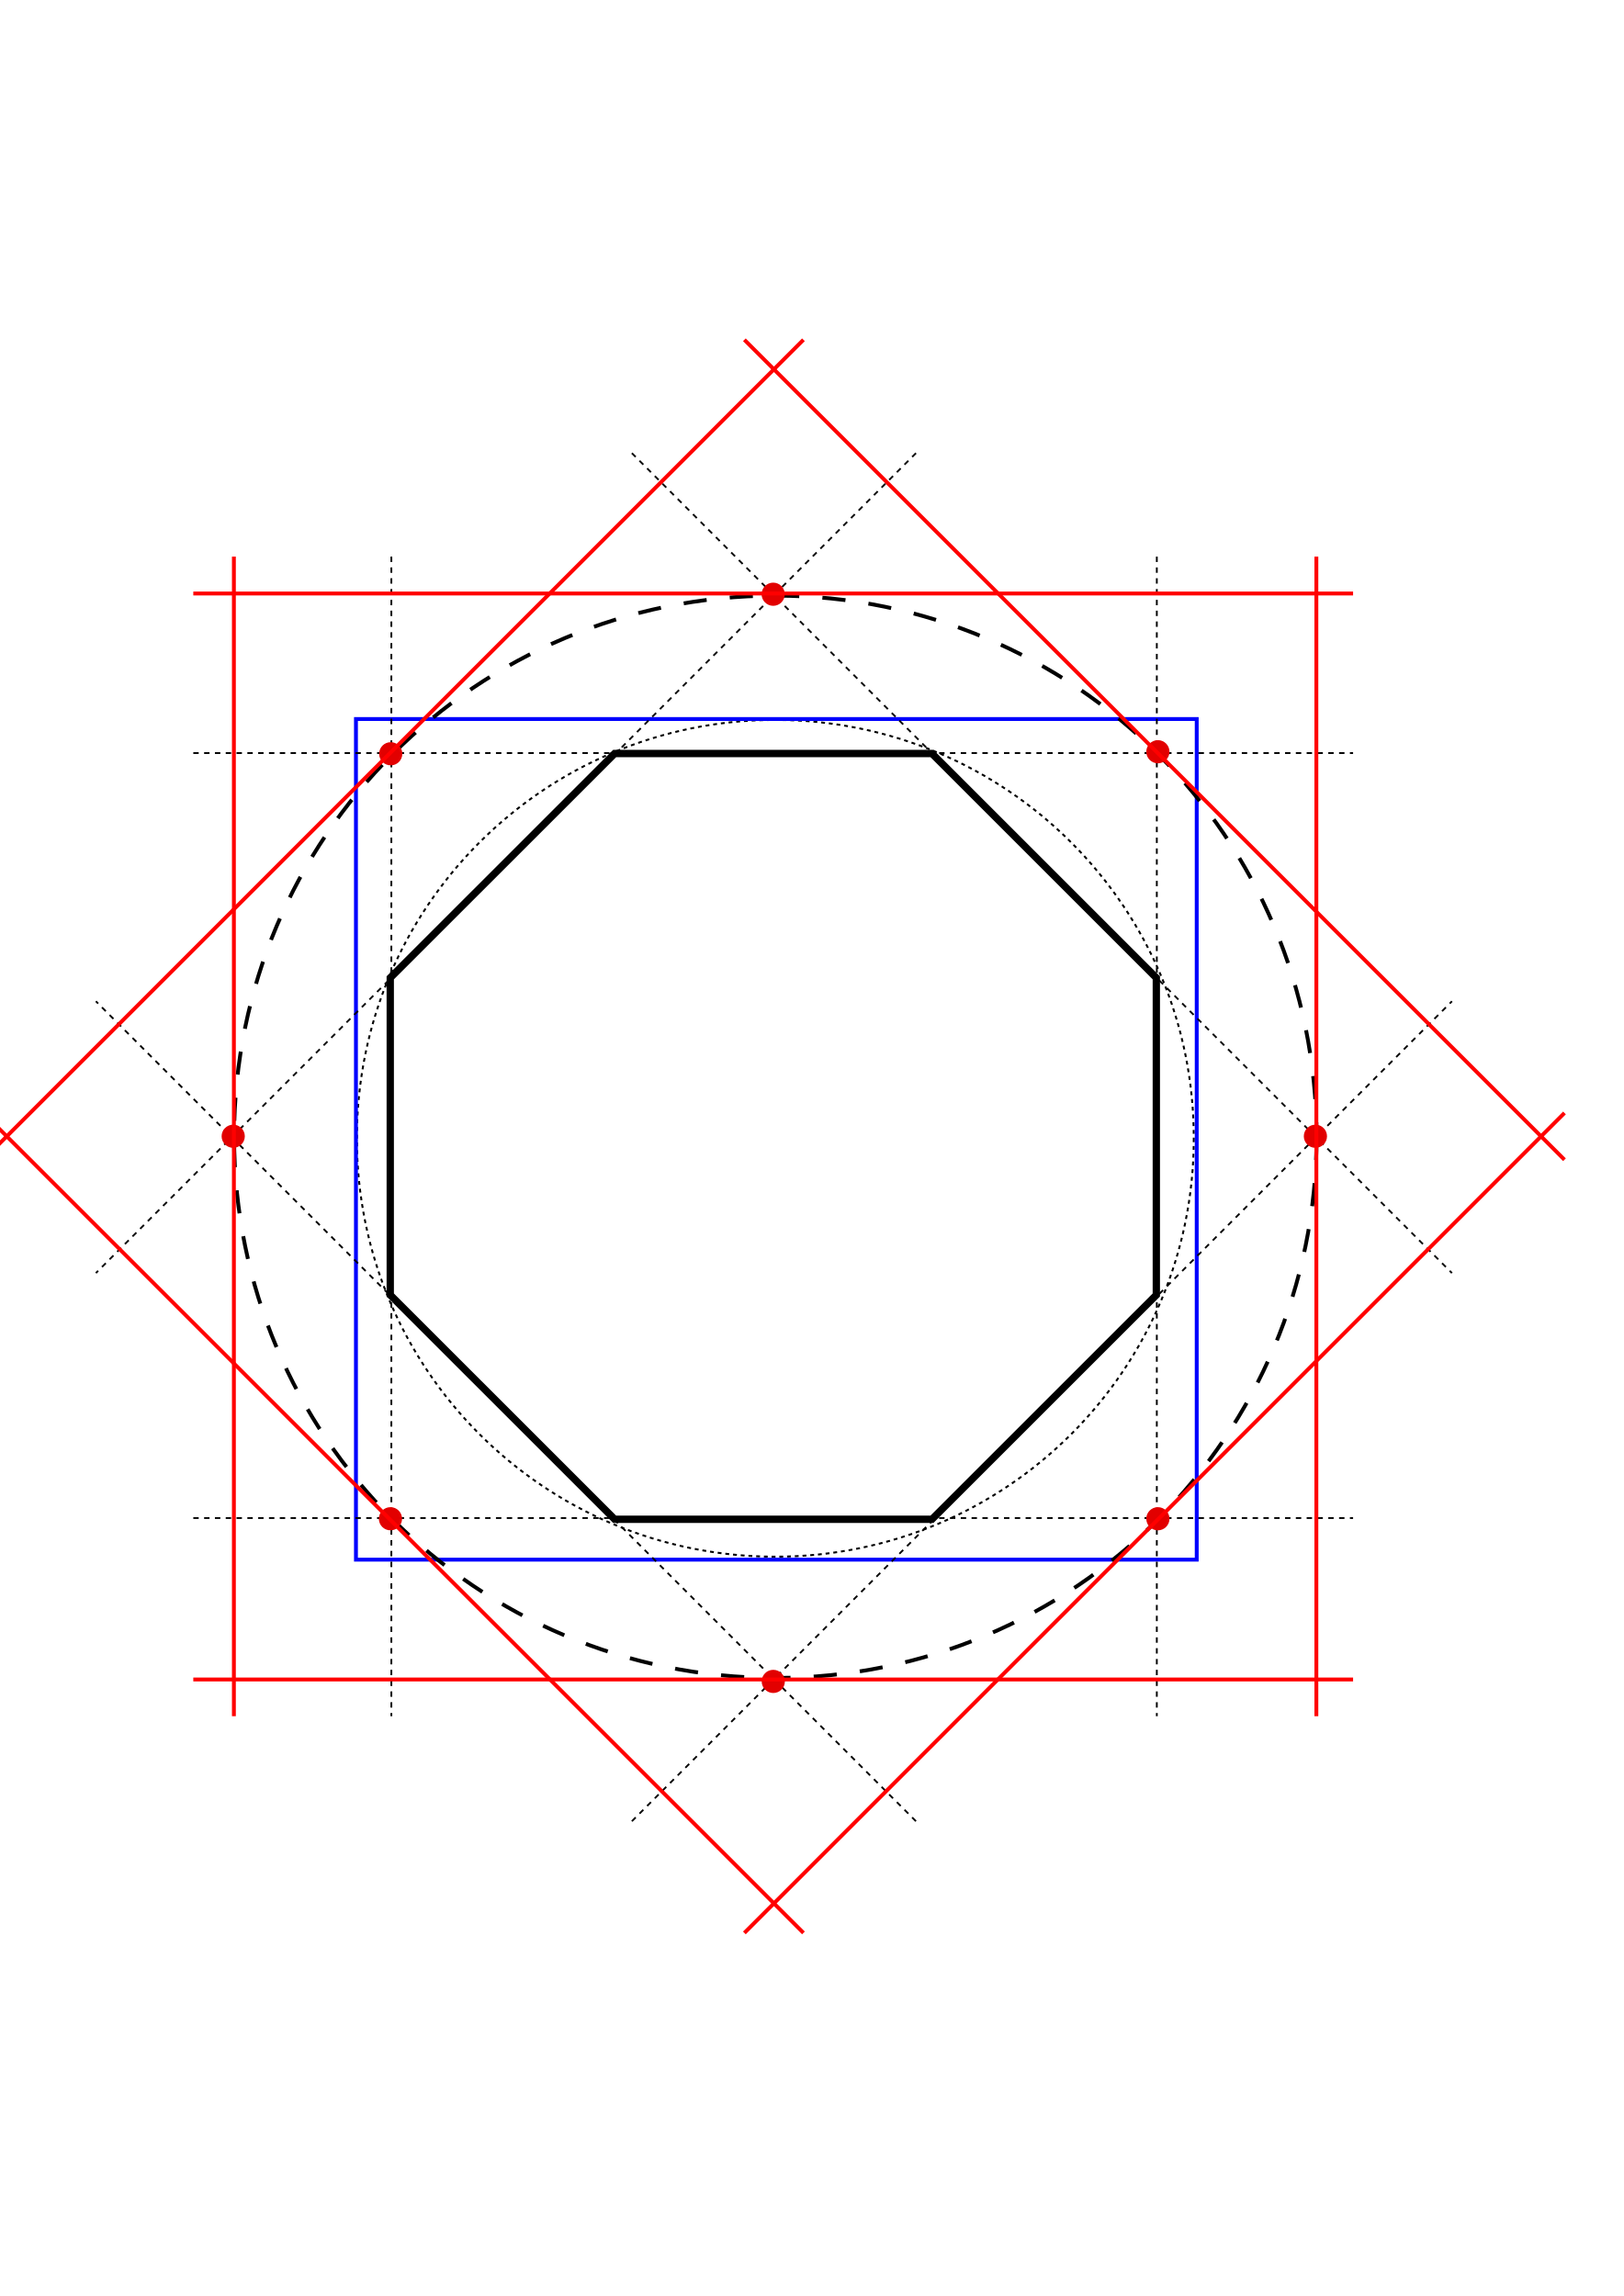
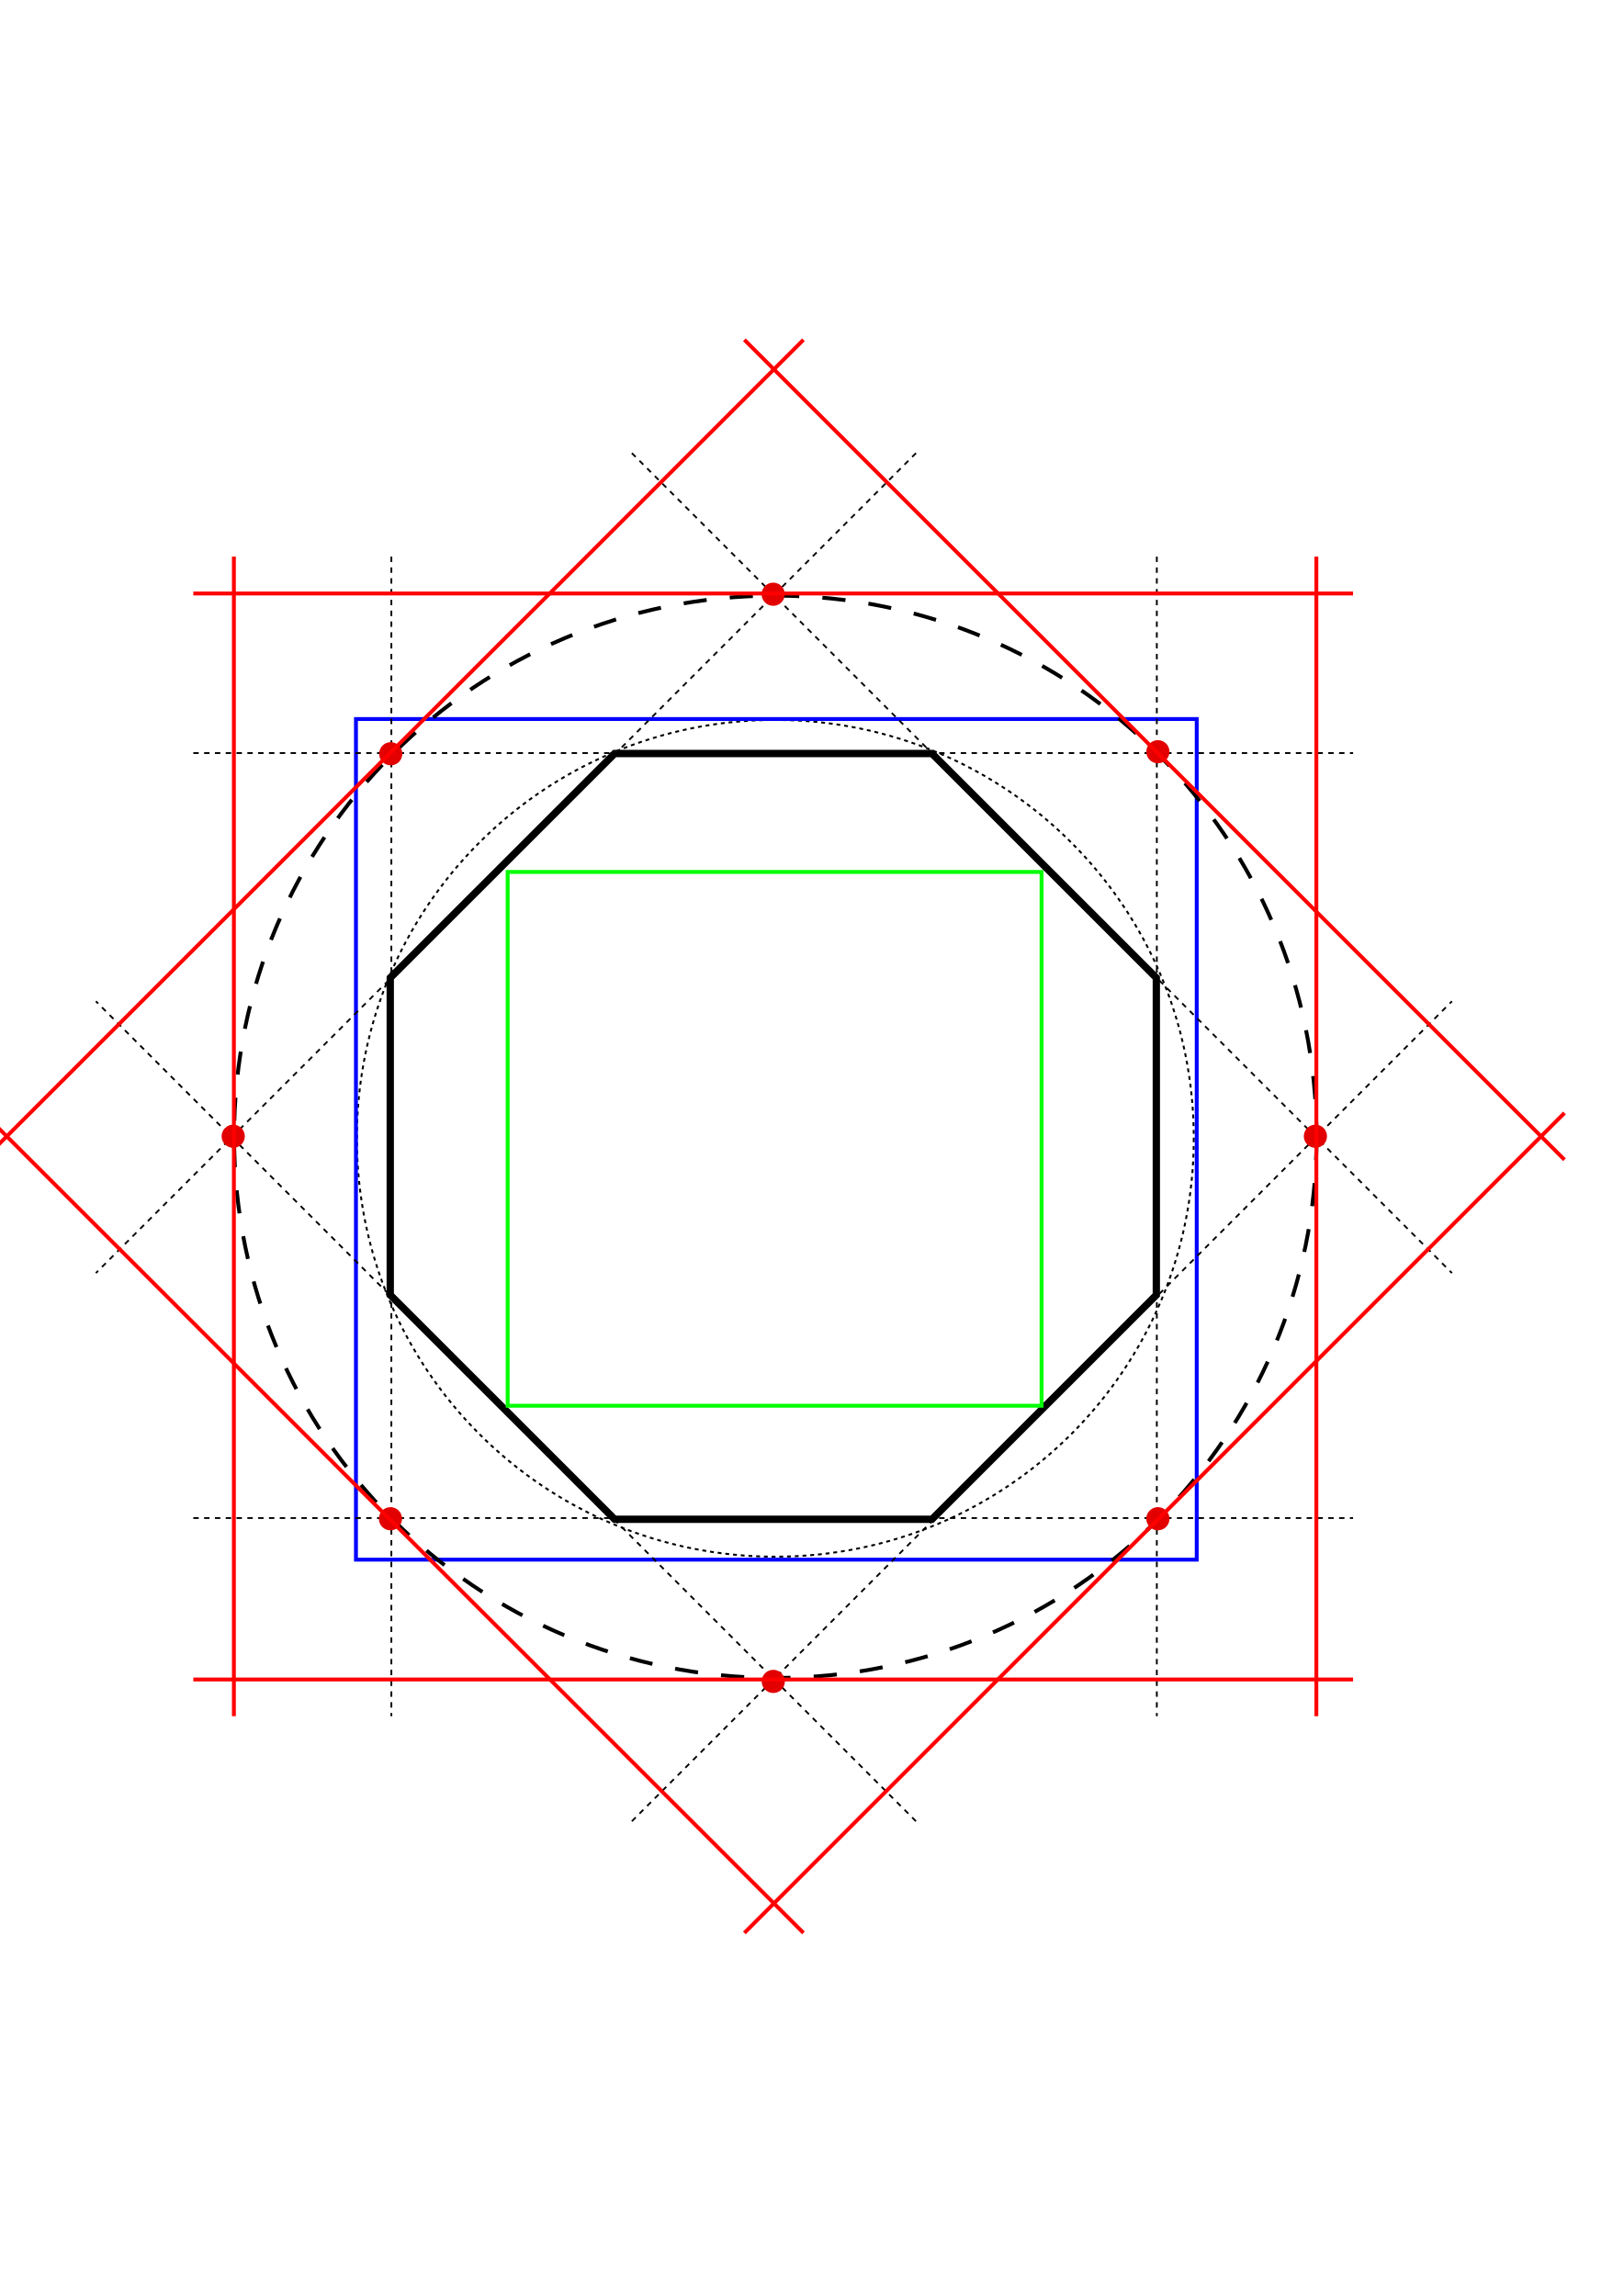
<svg xmlns="http://www.w3.org/2000/svg" width="210mm" height="297mm" viewBox="0 0 210 297" version="1.1" id="svg920">
  <defs id="defs914" />
  <g id="layer1">
    <path style="fill:none;fill-opacity:1;stroke:#000000;stroke-width:1;stroke-miterlimit:4;stroke-dasharray:none;stroke-dashoffset:0;stroke-opacity:1" id="path1472" d="m 60.474,152.993 -16.596,-40.067 16.596,-40.067 40.067,-16.596 40.067,16.596 16.596,40.067 -16.596,40.067 -40.067,16.596 z" transform="matrix(0.3621391,0.8740528,-0.874281,0.3620446,162.3317,18.23711)" />
    <circle style="fill:none;fill-opacity:1;stroke:#000000;stroke-width:0.25;stroke-miterlimit:4;stroke-dasharray:0.5,0.5;stroke-dashoffset:0;stroke-opacity:1" id="path1474" cx="100.277" cy="147.246" r="54.12" />
    <rect style="fill:none;fill-opacity:1;stroke:#0000fe;stroke-width:0.5;stroke-miterlimit:4;stroke-dasharray:none;stroke-dashoffset:0;stroke-opacity:1" id="rect1476" width="108.74" height="108.74" x="46.037" y="93.01" />
    <path style="fill:none;stroke:#000000;stroke-width:0.233;stroke-linecap:butt;stroke-linejoin:miter;stroke-miterlimit:4;stroke-dasharray:0.699, 0.699;stroke-dashoffset:0;stroke-opacity:1" d="M 25,196.366 H 175" id="path1478" />
    <path id="path1480" d="M 25,97.411 H 175" style="fill:none;stroke:#000000;stroke-width:0.233;stroke-linecap:butt;stroke-linejoin:miter;stroke-miterlimit:4;stroke-dasharray:0.699, 0.699;stroke-dashoffset:0;stroke-opacity:1" />
    <path style="fill:none;stroke:#000000;stroke-width:0.233;stroke-linecap:butt;stroke-linejoin:miter;stroke-miterlimit:4;stroke-dasharray:0.699, 0.699;stroke-dashoffset:0;stroke-opacity:1" d="M 149.616,72 V 222" id="path1482" />
    <path id="path1484" d="M 50.616,72 V 222" style="fill:none;stroke:#000000;stroke-width:0.233;stroke-linecap:butt;stroke-linejoin:miter;stroke-miterlimit:4;stroke-dasharray:0.699, 0.699;stroke-dashoffset:0;stroke-opacity:1" />
    <path style="fill:none;stroke:#000000;stroke-width:0.233;stroke-linecap:butt;stroke-linejoin:miter;stroke-miterlimit:4;stroke-dasharray:0.699, 0.699;stroke-dashoffset:0;stroke-opacity:1" d="M 118.466,58.612 12.4,164.678" id="path1486" />
    <path id="path1488" d="M 81.721,58.612 187.787,164.678" style="fill:none;stroke:#000000;stroke-width:0.233;stroke-linecap:butt;stroke-linejoin:miter;stroke-miterlimit:4;stroke-dasharray:0.699, 0.699;stroke-dashoffset:0;stroke-opacity:1" />
    <path id="path1490" d="M 118.466,235.586 12.4,129.52" style="fill:none;stroke:#000000;stroke-width:0.233;stroke-linecap:butt;stroke-linejoin:miter;stroke-miterlimit:4;stroke-dasharray:0.699, 0.699;stroke-dashoffset:0;stroke-opacity:1" />
    <path style="fill:none;stroke:#000000;stroke-width:0.233;stroke-linecap:butt;stroke-linejoin:miter;stroke-miterlimit:4;stroke-dasharray:0.699, 0.699;stroke-dashoffset:0;stroke-opacity:1" d="M 81.721,235.586 187.787,129.52" id="path1492" />
    <circle cy="147.05" cx="100.277" id="circle1494" style="fill:none;fill-opacity:1;stroke:#000000;stroke-width:0.5;stroke-miterlimit:4;stroke-dasharray:3, 3;stroke-dashoffset:0;stroke-opacity:1" r="70" />
    <circle style="fill:#e20000;fill-opacity:1;stroke:none;stroke-width:0.5;stroke-miterlimit:4;stroke-dasharray:none;stroke-dashoffset:0;stroke-opacity:1" id="path866" cx="50.535" cy="97.504" r="1.5" />
    <circle r="1.5" cy="76.867" cx="100" id="circle1511" style="fill:#e20000;fill-opacity:1;stroke:none;stroke-width:0.5;stroke-miterlimit:4;stroke-dasharray:none;stroke-dashoffset:0;stroke-opacity:1" />
    <circle style="fill:#e20000;fill-opacity:1;stroke:none;stroke-width:0.5;stroke-miterlimit:4;stroke-dasharray:none;stroke-dashoffset:0;stroke-opacity:1" id="circle1513" cx="149.754" cy="97.24" r="1.5" />
    <circle r="1.5" cy="146.981" cx="170.127" id="circle1515" style="fill:#e20000;fill-opacity:1;stroke:none;stroke-width:0.5;stroke-miterlimit:4;stroke-dasharray:none;stroke-dashoffset:0;stroke-opacity:1" />
    <circle style="fill:#e20000;fill-opacity:1;stroke:none;stroke-width:0.5;stroke-miterlimit:4;stroke-dasharray:none;stroke-dashoffset:0;stroke-opacity:1" id="circle1517" cx="100.012" cy="217.5" r="1.5" />
    <circle r="1.5" cy="196.458" cx="149.754" id="circle1519" style="fill:#e20000;fill-opacity:1;stroke:none;stroke-width:0.5;stroke-miterlimit:4;stroke-dasharray:none;stroke-dashoffset:0;stroke-opacity:1" />
    <circle style="fill:#e20000;fill-opacity:1;stroke:none;stroke-width:0.5;stroke-miterlimit:4;stroke-dasharray:none;stroke-dashoffset:0;stroke-opacity:1" id="circle1521" cx="50.5" cy="196.458" r="1.5" />
    <circle r="1.5" cy="146.981" cx="30.162" id="circle1523" style="fill:#e20000;fill-opacity:1;stroke:none;stroke-width:0.5;stroke-miterlimit:4;stroke-dasharray:none;stroke-dashoffset:0;stroke-opacity:1" />
    <path style="fill:none;stroke:#ff0000;stroke-width:0.5;stroke-linecap:butt;stroke-linejoin:miter;stroke-miterlimit:4;stroke-dasharray:none;stroke-dashoffset:0;stroke-opacity:1" d="M 30.25,72 V 222" id="path1525" />
    <path id="path1527" d="M 170.25,72 V 222" style="fill:none;stroke:#ff0000;stroke-width:0.5;stroke-linecap:butt;stroke-linejoin:miter;stroke-miterlimit:4;stroke-dasharray:none;stroke-dashoffset:0;stroke-opacity:1" />
    <path style="fill:none;stroke:#ff0000;stroke-width:0.5;stroke-linecap:butt;stroke-linejoin:miter;stroke-miterlimit:4;stroke-dasharray:none;stroke-dashoffset:0;stroke-opacity:1" d="M 25,76.773 H 175" id="path1529" />
    <path id="path1531" d="M 25,217.25 H 175" style="fill:none;stroke:#ff0000;stroke-width:0.5;stroke-linecap:butt;stroke-linejoin:miter;stroke-miterlimit:4;stroke-dasharray:none;stroke-dashoffset:0;stroke-opacity:1" />
    <path style="fill:none;stroke:#ff0000;stroke-width:0.5;stroke-linecap:butt;stroke-linejoin:miter;stroke-miterlimit:4;stroke-dasharray:none;stroke-dashoffset:0;stroke-opacity:1" d="M 103.914,250.033 -2.152,143.967" id="path1533" />
    <path id="path1535" d="M 96.273,250.033 202.34,143.967" style="fill:none;stroke:#ff0000;stroke-width:0.5;stroke-linecap:butt;stroke-linejoin:miter;stroke-miterlimit:4;stroke-dasharray:none;stroke-dashoffset:0;stroke-opacity:1" />
    <path id="path1537" d="M 103.914,43.954 -2.152,150.02" style="fill:none;stroke:#ff0000;stroke-width:0.5;stroke-linecap:butt;stroke-linejoin:miter;stroke-miterlimit:4;stroke-dasharray:none;stroke-dashoffset:0;stroke-opacity:1" />
    <path style="fill:none;stroke:#ff0000;stroke-width:0.5;stroke-linecap:butt;stroke-linejoin:miter;stroke-miterlimit:4;stroke-dasharray:none;stroke-dashoffset:0;stroke-opacity:1" d="M 96.273,43.954 202.34,150.02" id="path1539" />
+     <rect y="112.791" x="65.659" height="69.05" width="69.05" id="rect882" style="fill:none;fill-opacity:1;stroke:#00ff00;stroke-width:0.5;stroke-miterlimit:4;stroke-dasharray:none;stroke-dashoffset:0;stroke-opacity:1" />
  </g>
</svg>
